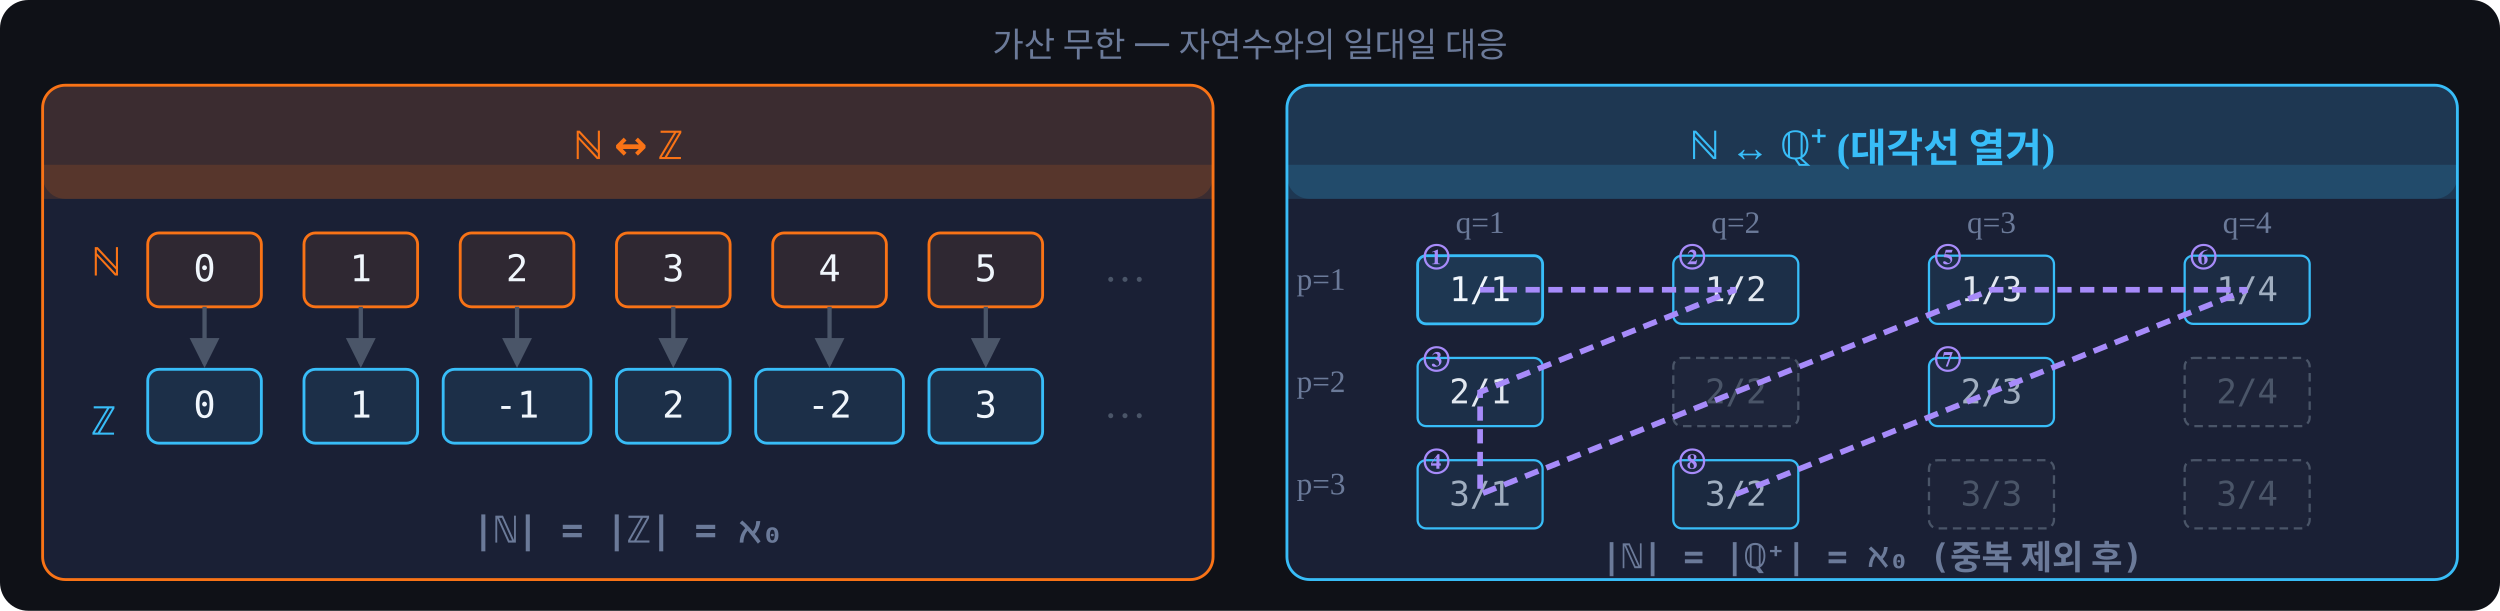
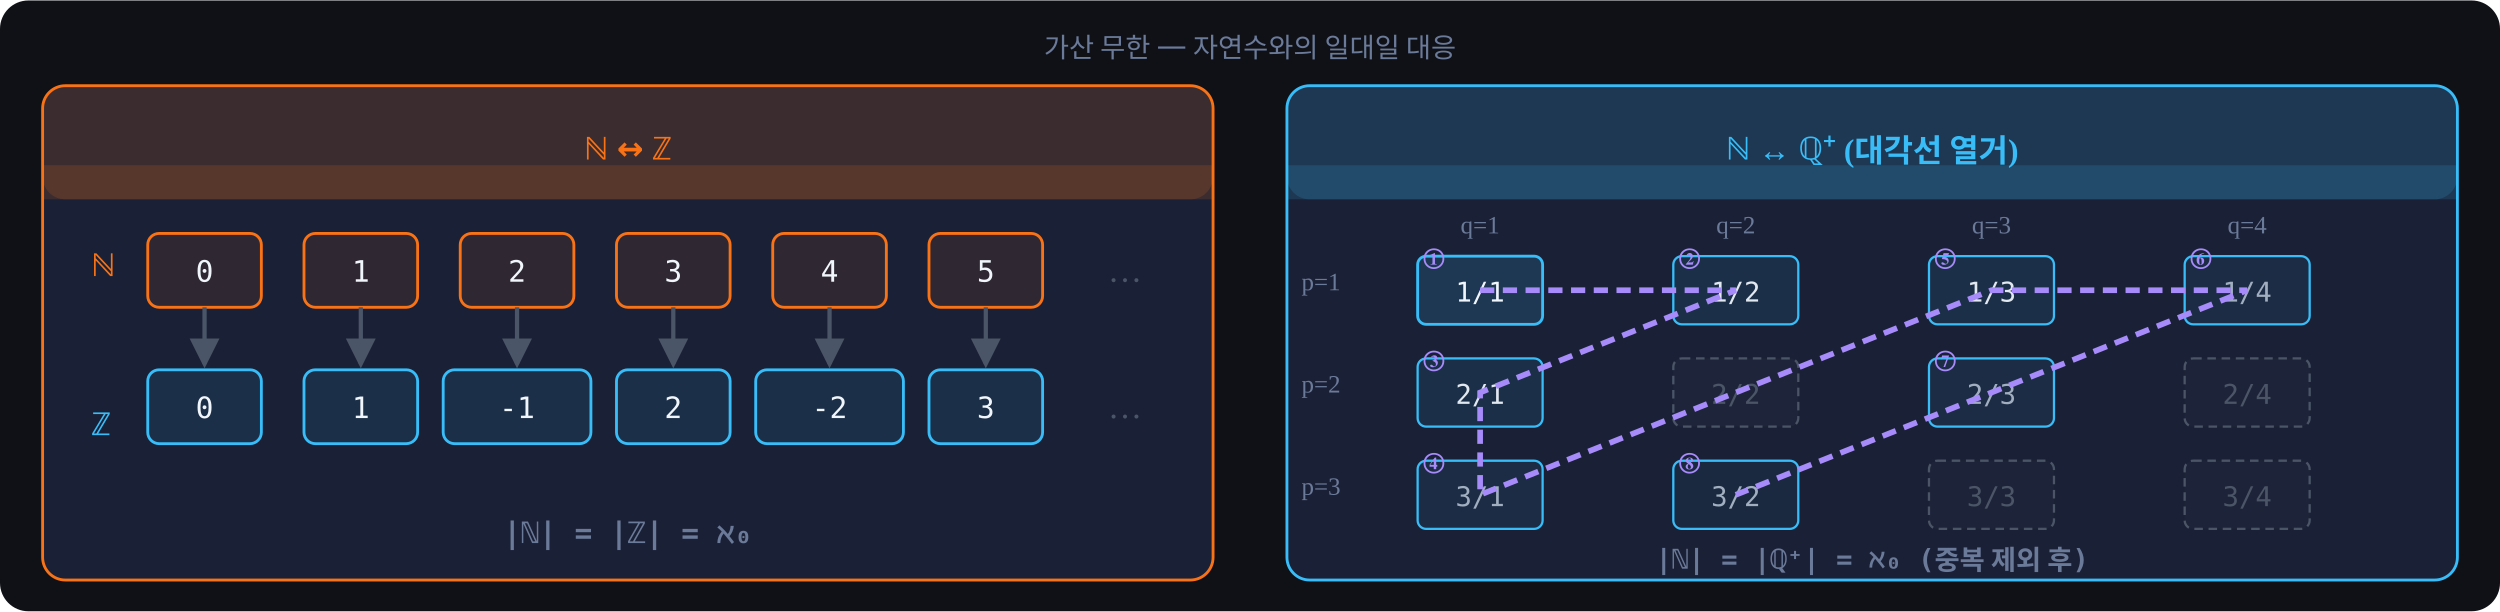
- <svg xmlns="http://www.w3.org/2000/svg" viewBox="0 0 880 215" width="880" height="215">
+ <svg xmlns="http://www.w3.org/2000/svg" viewBox="0 0 880 215" width="1320" height="323">
  <rect width="880" height="215" fill="#0f1117" rx="10" />
-   <text x="440" y="20" text-anchor="middle" font-family="system-ui,-apple-system,sans-serif" font-size="12" fill="#6b7a99">가산 무한 — 자연수와의 일대일 대응</text>
+   <text x="440" y="20" text-anchor="middle" font-family="system-ui,-apple-system,sans-serif" font-size="9.6" fill="#6b7a99">가산 무한 — 자연수와의 일대일 대응</text>
  <defs>
    <marker id="arr" markerWidth="7" markerHeight="7" refX="6" refY="3.5" orient="auto">
      <polygon points="0,0 7,3.5 0,7" fill="#4a5568" />
    </marker>
  </defs>
  <rect x="15" y="30" width="412" height="174" rx="8" fill="#1a2035" stroke="#f97316" stroke-width="1" />
  <rect x="15" y="30" width="412" height="40" rx="8" fill="rgba(249,115,22,0.15)" />
  <rect x="15" y="58" width="412" height="12" rx="0" fill="rgba(249,115,22,0.15)" />
-   <text x="221" y="56" text-anchor="middle" font-family="system-ui,sans-serif" font-size="14" font-weight="700" fill="#f97316">ℕ  ↔  ℤ</text>
-   <text x="32" y="97" font-size="14" font-weight="700" fill="#f97316">ℕ</text>
+   <text x="221" y="56" text-anchor="middle" font-family="system-ui,sans-serif" font-size="11.2" font-weight="700" fill="#f97316">ℕ  ↔  ℤ</text>
+   <text x="32" y="97" font-size="11.2" font-weight="700" fill="#f97316">ℕ</text>
  <rect x="52" y="82" width="40" height="26" rx="4" fill="rgba(249,115,22,0.1)" stroke="#f97316" stroke-width="1" />
-   <text x="72" y="99" text-anchor="middle" font-family="'JetBrains Mono',monospace" font-size="13" fill="#f0f6fc">0</text>
+   <text x="72" y="99" text-anchor="middle" font-family="'JetBrains Mono',monospace" font-size="10.4" fill="#f0f6fc">0</text>
  <rect x="107" y="82" width="40" height="26" rx="4" fill="rgba(249,115,22,0.1)" stroke="#f97316" stroke-width="1" />
-   <text x="127" y="99" text-anchor="middle" font-family="'JetBrains Mono',monospace" font-size="13" fill="#f0f6fc">1</text>
+   <text x="127" y="99" text-anchor="middle" font-family="'JetBrains Mono',monospace" font-size="10.4" fill="#f0f6fc">1</text>
  <rect x="162" y="82" width="40" height="26" rx="4" fill="rgba(249,115,22,0.1)" stroke="#f97316" stroke-width="1" />
-   <text x="182" y="99" text-anchor="middle" font-family="'JetBrains Mono',monospace" font-size="13" fill="#f0f6fc">2</text>
+   <text x="182" y="99" text-anchor="middle" font-family="'JetBrains Mono',monospace" font-size="10.4" fill="#f0f6fc">2</text>
  <rect x="217" y="82" width="40" height="26" rx="4" fill="rgba(249,115,22,0.1)" stroke="#f97316" stroke-width="1" />
-   <text x="237" y="99" text-anchor="middle" font-family="'JetBrains Mono',monospace" font-size="13" fill="#f0f6fc">3</text>
+   <text x="237" y="99" text-anchor="middle" font-family="'JetBrains Mono',monospace" font-size="10.4" fill="#f0f6fc">3</text>
  <rect x="272" y="82" width="40" height="26" rx="4" fill="rgba(249,115,22,0.1)" stroke="#f97316" stroke-width="1" />
-   <text x="292" y="99" text-anchor="middle" font-family="'JetBrains Mono',monospace" font-size="13" fill="#f0f6fc">4</text>
+   <text x="292" y="99" text-anchor="middle" font-family="'JetBrains Mono',monospace" font-size="10.4" fill="#f0f6fc">4</text>
  <rect x="327" y="82" width="40" height="26" rx="4" fill="rgba(249,115,22,0.1)" stroke="#f97316" stroke-width="1" />
-   <text x="347" y="99" text-anchor="middle" font-family="'JetBrains Mono',monospace" font-size="13" fill="#f0f6fc">5</text>
-   <text x="396" y="99" text-anchor="middle" font-size="15" fill="#4a5568">…</text>
+   <text x="347" y="99" text-anchor="middle" font-family="'JetBrains Mono',monospace" font-size="10.4" fill="#f0f6fc">5</text>
+   <text x="396" y="99" text-anchor="middle" font-size="12" fill="#4a5568">…</text>
  <line x1="72" y1="108" x2="72" y2="128" stroke="#4a5568" stroke-width="1.5" marker-end="url(#arr)" />
  <line x1="127" y1="108" x2="127" y2="128" stroke="#4a5568" stroke-width="1.5" marker-end="url(#arr)" />
  <line x1="182" y1="108" x2="182" y2="128" stroke="#4a5568" stroke-width="1.5" marker-end="url(#arr)" />
  <line x1="237" y1="108" x2="237" y2="128" stroke="#4a5568" stroke-width="1.5" marker-end="url(#arr)" />
  <line x1="292" y1="108" x2="292" y2="128" stroke="#4a5568" stroke-width="1.5" marker-end="url(#arr)" />
  <line x1="347" y1="108" x2="347" y2="128" stroke="#4a5568" stroke-width="1.5" marker-end="url(#arr)" />
-   <text x="32" y="153" font-size="14" font-weight="700" fill="#38bdf8">ℤ</text>
+   <text x="32" y="153" font-size="11.2" font-weight="700" fill="#38bdf8">ℤ</text>
  <rect x="52" y="130" width="40" height="26" rx="4" fill="rgba(56,189,248,0.1)" stroke="#38bdf8" stroke-width="1" />
-   <text x="72" y="147" text-anchor="middle" font-family="'JetBrains Mono',monospace" font-size="13" fill="#f0f6fc">0</text>
+   <text x="72" y="147" text-anchor="middle" font-family="'JetBrains Mono',monospace" font-size="10.4" fill="#f0f6fc">0</text>
  <rect x="107" y="130" width="40" height="26" rx="4" fill="rgba(56,189,248,0.1)" stroke="#38bdf8" stroke-width="1" />
-   <text x="127" y="147" text-anchor="middle" font-family="'JetBrains Mono',monospace" font-size="13" fill="#f0f6fc">1</text>
+   <text x="127" y="147" text-anchor="middle" font-family="'JetBrains Mono',monospace" font-size="10.4" fill="#f0f6fc">1</text>
  <rect x="156" y="130" width="52" height="26" rx="4" fill="rgba(56,189,248,0.1)" stroke="#38bdf8" stroke-width="1" />
-   <text x="182" y="147" text-anchor="middle" font-family="'JetBrains Mono',monospace" font-size="13" fill="#f0f6fc">-1</text>
+   <text x="182" y="147" text-anchor="middle" font-family="'JetBrains Mono',monospace" font-size="10.4" fill="#f0f6fc">-1</text>
  <rect x="217" y="130" width="40" height="26" rx="4" fill="rgba(56,189,248,0.1)" stroke="#38bdf8" stroke-width="1" />
-   <text x="237" y="147" text-anchor="middle" font-family="'JetBrains Mono',monospace" font-size="13" fill="#f0f6fc">2</text>
+   <text x="237" y="147" text-anchor="middle" font-family="'JetBrains Mono',monospace" font-size="10.4" fill="#f0f6fc">2</text>
  <rect x="266" y="130" width="52" height="26" rx="4" fill="rgba(56,189,248,0.1)" stroke="#38bdf8" stroke-width="1" />
-   <text x="292" y="147" text-anchor="middle" font-family="'JetBrains Mono',monospace" font-size="13" fill="#f0f6fc">-2</text>
+   <text x="292" y="147" text-anchor="middle" font-family="'JetBrains Mono',monospace" font-size="10.4" fill="#f0f6fc">-2</text>
  <rect x="327" y="130" width="40" height="26" rx="4" fill="rgba(56,189,248,0.1)" stroke="#38bdf8" stroke-width="1" />
-   <text x="347" y="147" text-anchor="middle" font-family="'JetBrains Mono',monospace" font-size="13" fill="#f0f6fc">3</text>
-   <text x="396" y="147" text-anchor="middle" font-size="15" fill="#4a5568">…</text>
-   <text x="221" y="191" text-anchor="middle" font-family="'JetBrains Mono',monospace" font-size="13" font-weight="700" fill="#6b7a99">|ℕ| = |ℤ| = ℵ₀</text>
+   <text x="347" y="147" text-anchor="middle" font-family="'JetBrains Mono',monospace" font-size="10.4" fill="#f0f6fc">3</text>
+   <text x="396" y="147" text-anchor="middle" font-size="12" fill="#4a5568">…</text>
+   <text x="221" y="191" text-anchor="middle" font-family="'JetBrains Mono',monospace" font-size="10.4" font-weight="700" fill="#6b7a99">|ℕ| = |ℤ| = ℵ₀</text>
  <rect x="453" y="30" width="412" height="174" rx="8" fill="#1a2035" stroke="#38bdf8" stroke-width="1" />
  <rect x="453" y="30" width="412" height="40" rx="8" fill="rgba(56,189,248,0.15)" />
  <rect x="453" y="58" width="412" height="12" rx="0" fill="rgba(56,189,248,0.15)" />
-   <text x="659" y="56" text-anchor="middle" font-size="14" font-weight="700" fill="#38bdf8">ℕ  ↔  ℚ⁺  (대각선 열거)</text>
-   <text x="521" y="82" text-anchor="middle" font-size="11" fill="#6b7a99">q=1</text>
-   <text x="611" y="82" text-anchor="middle" font-size="11" fill="#6b7a99">q=2</text>
-   <text x="701" y="82" text-anchor="middle" font-size="11" fill="#6b7a99">q=3</text>
-   <text x="791" y="82" text-anchor="middle" font-size="11" fill="#6b7a99">q=4</text>
-   <text x="465" y="102" text-anchor="middle" font-size="11" fill="#6b7a99">p=1</text>
-   <text x="465" y="138" text-anchor="middle" font-size="11" fill="#6b7a99">p=2</text>
-   <text x="465" y="174" text-anchor="middle" font-size="11" fill="#6b7a99">p=3</text>
+   <text x="659" y="56" text-anchor="middle" font-size="11.2" font-weight="700" fill="#38bdf8">ℕ  ↔  ℚ⁺  (대각선 열거)</text>
+   <text x="521" y="82" text-anchor="middle" font-size="8.8" fill="#6b7a99">q=1</text>
+   <text x="611" y="82" text-anchor="middle" font-size="8.8" fill="#6b7a99">q=2</text>
+   <text x="701" y="82" text-anchor="middle" font-size="8.8" fill="#6b7a99">q=3</text>
+   <text x="791" y="82" text-anchor="middle" font-size="8.8" fill="#6b7a99">q=4</text>
+   <text x="465" y="102" text-anchor="middle" font-size="8.8" fill="#6b7a99">p=1</text>
+   <text x="465" y="138" text-anchor="middle" font-size="8.8" fill="#6b7a99">p=2</text>
+   <text x="465" y="174" text-anchor="middle" font-size="8.8" fill="#6b7a99">p=3</text>
  <rect x="499" y="90" width="44" height="24" rx="3" fill="rgba(56,189,248,0.15)" stroke="#38bdf8" stroke-width="1" />
-   <text x="521" y="106" text-anchor="middle" font-family="'JetBrains Mono',monospace" font-size="12" fill="#f0f6fc">1/1</text>
+   <text x="521" y="106" text-anchor="middle" font-family="'JetBrains Mono',monospace" font-size="9.6" fill="#f0f6fc">1/1</text>
  <rect x="589" y="90" width="44" height="24" rx="3" fill="rgba(56,189,248,0.1)" stroke="#38bdf8" stroke-width="0.8" />
-   <text x="611" y="106" text-anchor="middle" font-family="'JetBrains Mono',monospace" font-size="12" fill="#e2e8f0">1/2</text>
+   <text x="611" y="106" text-anchor="middle" font-family="'JetBrains Mono',monospace" font-size="9.6" fill="#e2e8f0">1/2</text>
  <rect x="679" y="90" width="44" height="24" rx="3" fill="rgba(56,189,248,0.1)" stroke="#38bdf8" stroke-width="0.8" />
-   <text x="701" y="106" text-anchor="middle" font-family="'JetBrains Mono',monospace" font-size="12" fill="#e2e8f0">1/3</text>
+   <text x="701" y="106" text-anchor="middle" font-family="'JetBrains Mono',monospace" font-size="9.6" fill="#e2e8f0">1/3</text>
  <rect x="769" y="90" width="44" height="24" rx="3" fill="rgba(56,189,248,0.08)" stroke="#38bdf8" stroke-width="0.8" />
-   <text x="791" y="106" text-anchor="middle" font-family="'JetBrains Mono',monospace" font-size="12" fill="#a0aec0">1/4</text>
+   <text x="791" y="106" text-anchor="middle" font-family="'JetBrains Mono',monospace" font-size="9.6" fill="#a0aec0">1/4</text>
  <rect x="499" y="126" width="44" height="24" rx="3" fill="rgba(56,189,248,0.1)" stroke="#38bdf8" stroke-width="0.8" />
-   <text x="521" y="142" text-anchor="middle" font-family="'JetBrains Mono',monospace" font-size="12" fill="#e2e8f0">2/1</text>
+   <text x="521" y="142" text-anchor="middle" font-family="'JetBrains Mono',monospace" font-size="9.6" fill="#e2e8f0">2/1</text>
  <rect x="589" y="126" width="44" height="24" rx="3" fill="rgba(74,85,104,0.1)" stroke="#4a5568" stroke-width="0.8" stroke-dasharray="3,2" />
-   <text x="611" y="142" text-anchor="middle" font-family="'JetBrains Mono',monospace" font-size="12" fill="#4a5568">2/2</text>
+   <text x="611" y="142" text-anchor="middle" font-family="'JetBrains Mono',monospace" font-size="9.6" fill="#4a5568">2/2</text>
  <rect x="679" y="126" width="44" height="24" rx="3" fill="rgba(56,189,248,0.08)" stroke="#38bdf8" stroke-width="0.8" />
-   <text x="701" y="142" text-anchor="middle" font-family="'JetBrains Mono',monospace" font-size="12" fill="#a0aec0">2/3</text>
+   <text x="701" y="142" text-anchor="middle" font-family="'JetBrains Mono',monospace" font-size="9.6" fill="#a0aec0">2/3</text>
  <rect x="769" y="126" width="44" height="24" rx="3" fill="rgba(74,85,104,0.07)" stroke="#4a5568" stroke-width="0.8" stroke-dasharray="3,2" />
-   <text x="791" y="142" text-anchor="middle" font-family="'JetBrains Mono',monospace" font-size="12" fill="#4a5568">2/4</text>
+   <text x="791" y="142" text-anchor="middle" font-family="'JetBrains Mono',monospace" font-size="9.6" fill="#4a5568">2/4</text>
  <rect x="499" y="162" width="44" height="24" rx="3" fill="rgba(56,189,248,0.08)" stroke="#38bdf8" stroke-width="0.8" />
-   <text x="521" y="178" text-anchor="middle" font-family="'JetBrains Mono',monospace" font-size="12" fill="#a0aec0">3/1</text>
+   <text x="521" y="178" text-anchor="middle" font-family="'JetBrains Mono',monospace" font-size="9.6" fill="#a0aec0">3/1</text>
  <rect x="589" y="162" width="44" height="24" rx="3" fill="rgba(56,189,248,0.06)" stroke="#38bdf8" stroke-width="0.8" />
-   <text x="611" y="178" text-anchor="middle" font-family="'JetBrains Mono',monospace" font-size="12" fill="#a0aec0">3/2</text>
+   <text x="611" y="178" text-anchor="middle" font-family="'JetBrains Mono',monospace" font-size="9.6" fill="#a0aec0">3/2</text>
  <rect x="679" y="162" width="44" height="24" rx="3" fill="rgba(74,85,104,0.07)" stroke="#4a5568" stroke-width="0.8" stroke-dasharray="3,2" />
-   <text x="701" y="178" text-anchor="middle" font-family="'JetBrains Mono',monospace" font-size="12" fill="#4a5568">3/3</text>
+   <text x="701" y="178" text-anchor="middle" font-family="'JetBrains Mono',monospace" font-size="9.6" fill="#4a5568">3/3</text>
  <rect x="769" y="162" width="44" height="24" rx="3" fill="rgba(74,85,104,0.07)" stroke="#4a5568" stroke-width="0.8" stroke-dasharray="3,2" />
-   <text x="791" y="178" text-anchor="middle" font-family="'JetBrains Mono',monospace" font-size="12" fill="#4a5568">3/4</text>
+   <text x="791" y="178" text-anchor="middle" font-family="'JetBrains Mono',monospace" font-size="9.6" fill="#4a5568">3/4</text>
  <polyline points="521,102 611,102 521,138 521,174 611,138 701,102 791,102 701,138 611,174" fill="none" stroke="#a78bfa" stroke-width="2" stroke-dasharray="5,3" />
-   <text x="501" y="93" font-size="10" font-weight="700" fill="#a78bfa">①</text>
-   <text x="591" y="93" font-size="10" font-weight="700" fill="#a78bfa">②</text>
-   <text x="501" y="129" font-size="10" font-weight="700" fill="#a78bfa">③</text>
-   <text x="501" y="165" font-size="10" font-weight="700" fill="#a78bfa">④</text>
-   <text x="681" y="93" font-size="10" font-weight="700" fill="#a78bfa">⑤</text>
-   <text x="771" y="93" font-size="10" font-weight="700" fill="#a78bfa">⑥</text>
-   <text x="681" y="129" font-size="10" font-weight="700" fill="#a78bfa">⑦</text>
-   <text x="591" y="165" font-size="10" font-weight="700" fill="#a78bfa">⑧</text>
-   <text x="659" y="200" text-anchor="middle" font-family="'JetBrains Mono',monospace" font-size="12" font-weight="700" fill="#6b7a99">|ℕ| = |ℚ⁺| = ℵ₀  (중복 제외 후)</text>
+   <text x="501" y="93" font-size="8" font-weight="700" fill="#a78bfa">①</text>
+   <text x="591" y="93" font-size="8" font-weight="700" fill="#a78bfa">②</text>
+   <text x="501" y="129" font-size="8" font-weight="700" fill="#a78bfa">③</text>
+   <text x="501" y="165" font-size="8" font-weight="700" fill="#a78bfa">④</text>
+   <text x="681" y="93" font-size="8" font-weight="700" fill="#a78bfa">⑤</text>
+   <text x="771" y="93" font-size="8" font-weight="700" fill="#a78bfa">⑥</text>
+   <text x="681" y="129" font-size="8" font-weight="700" fill="#a78bfa">⑦</text>
+   <text x="591" y="165" font-size="8" font-weight="700" fill="#a78bfa">⑧</text>
+   <text x="659" y="200" text-anchor="middle" font-family="'JetBrains Mono',monospace" font-size="9.6" font-weight="700" fill="#6b7a99">|ℕ| = |ℚ⁺| = ℵ₀  (중복 제외 후)</text>
</svg>
